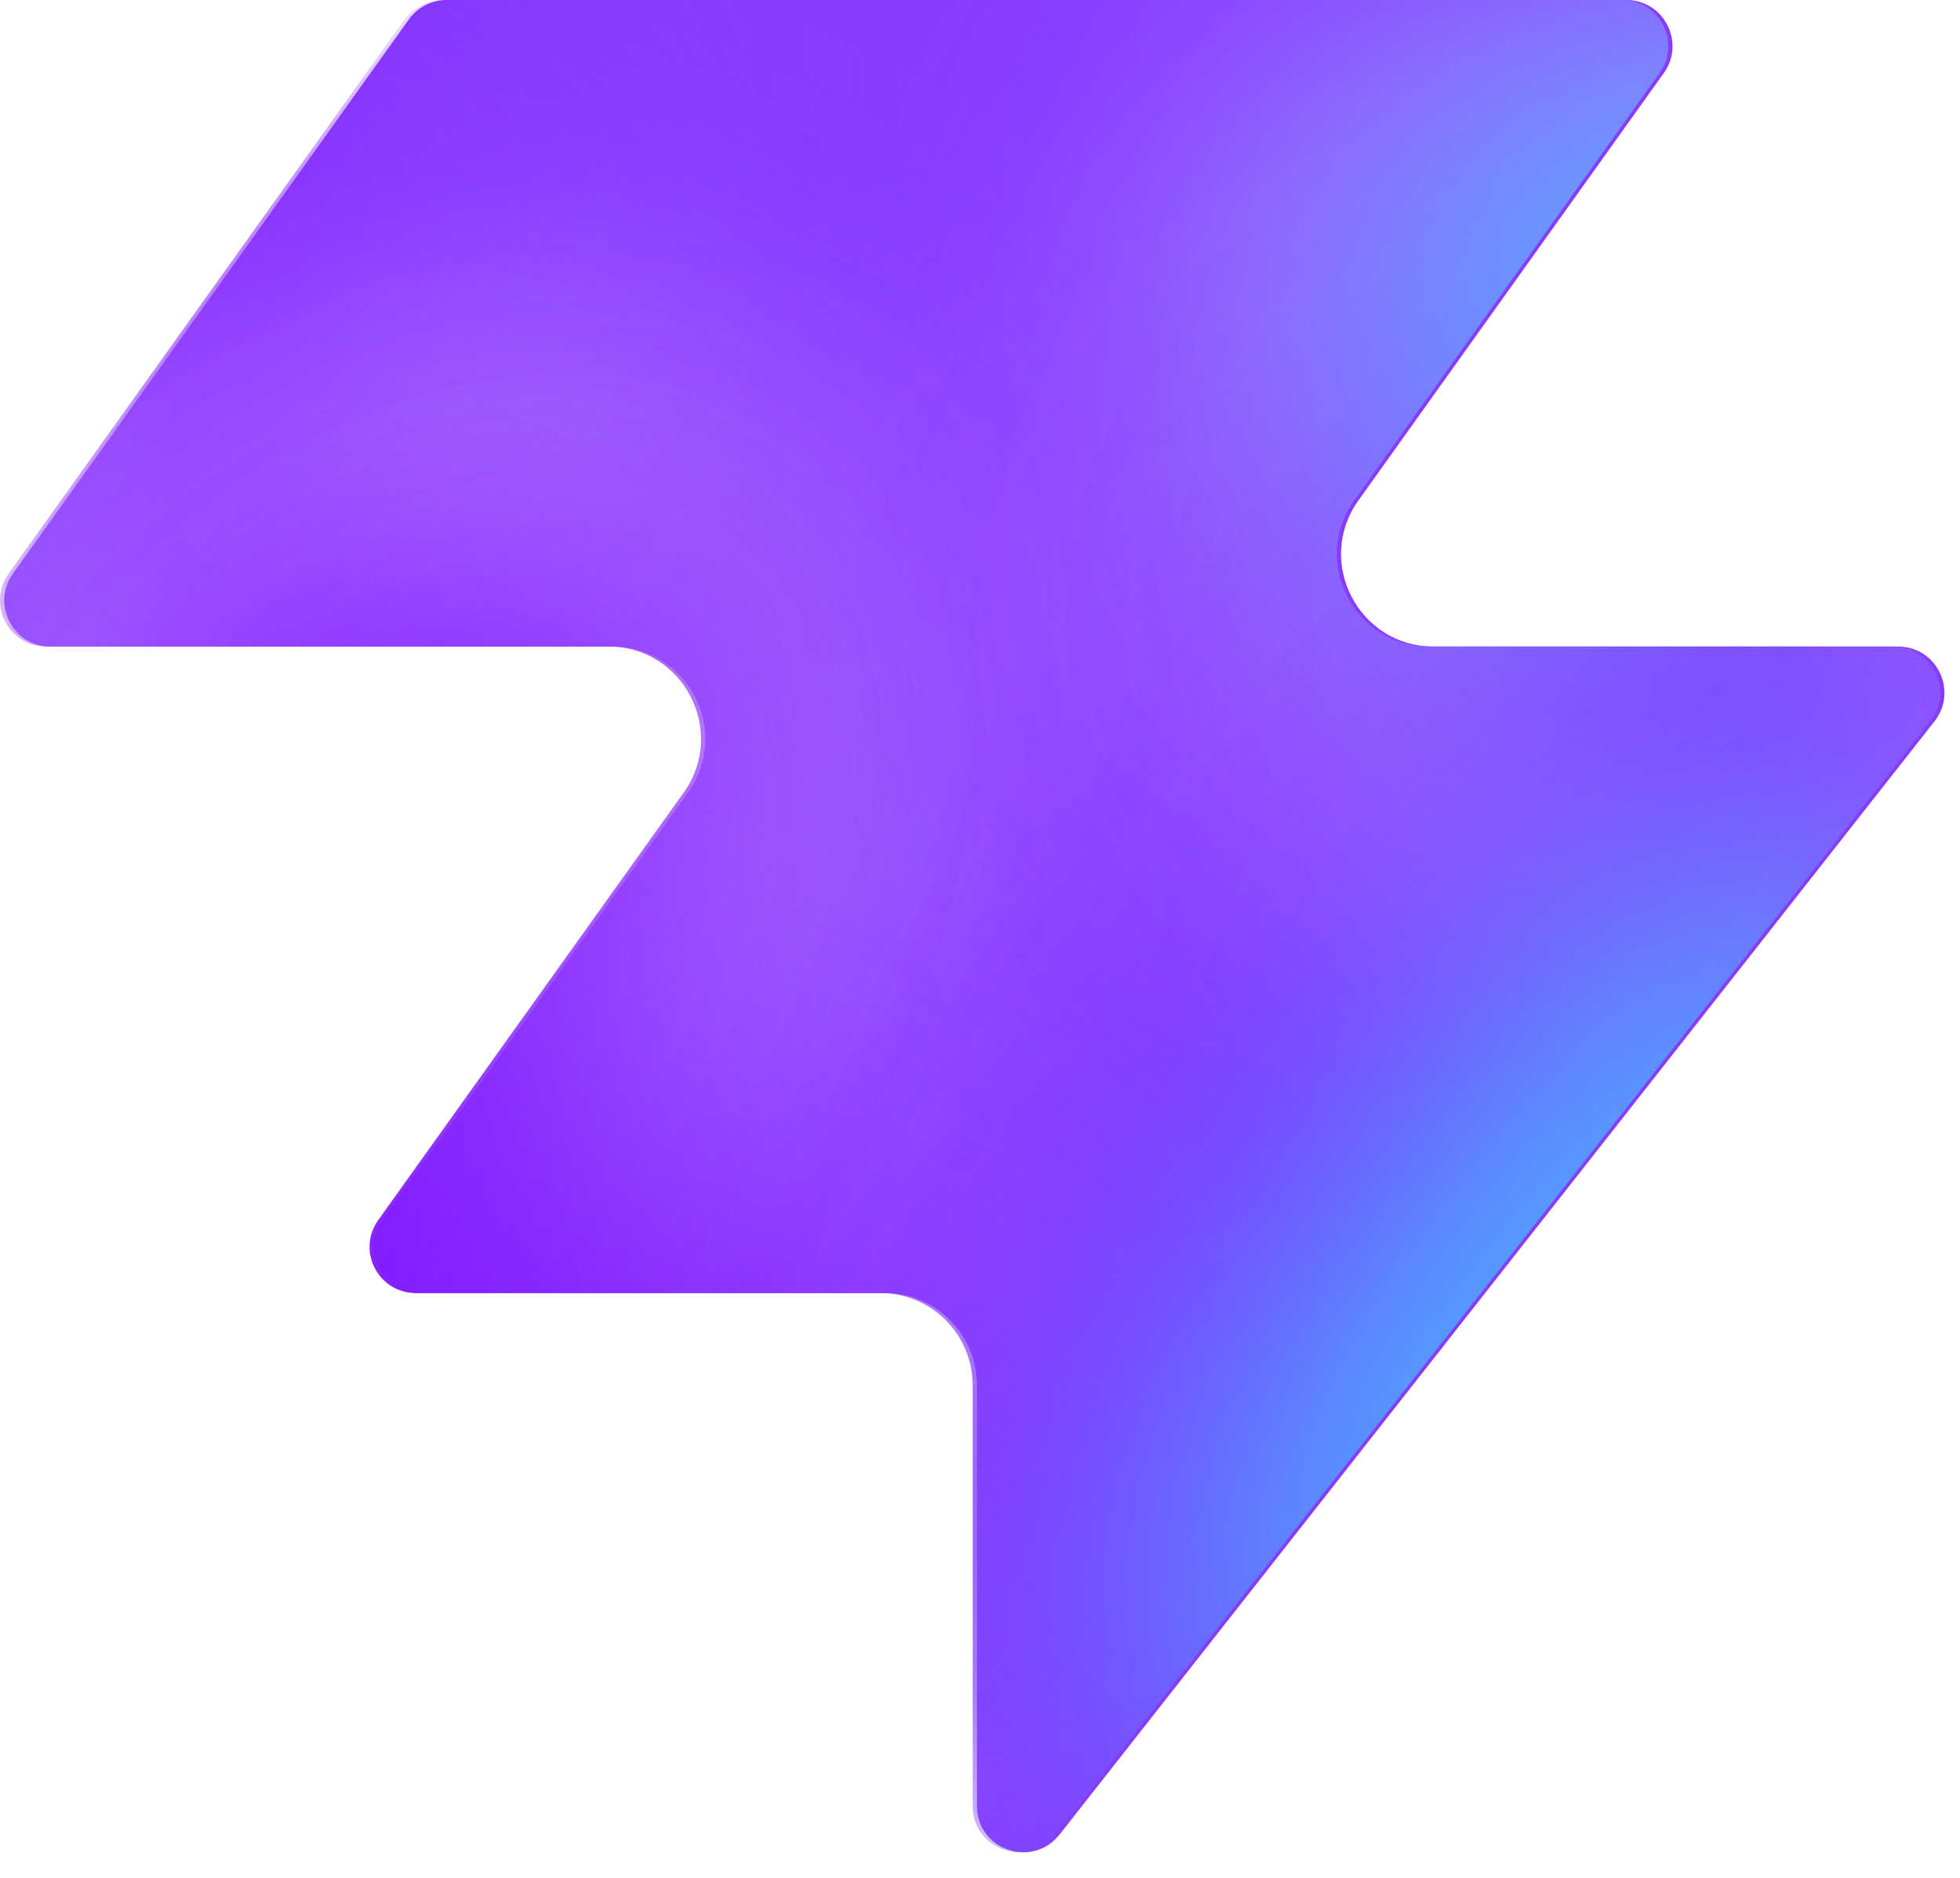
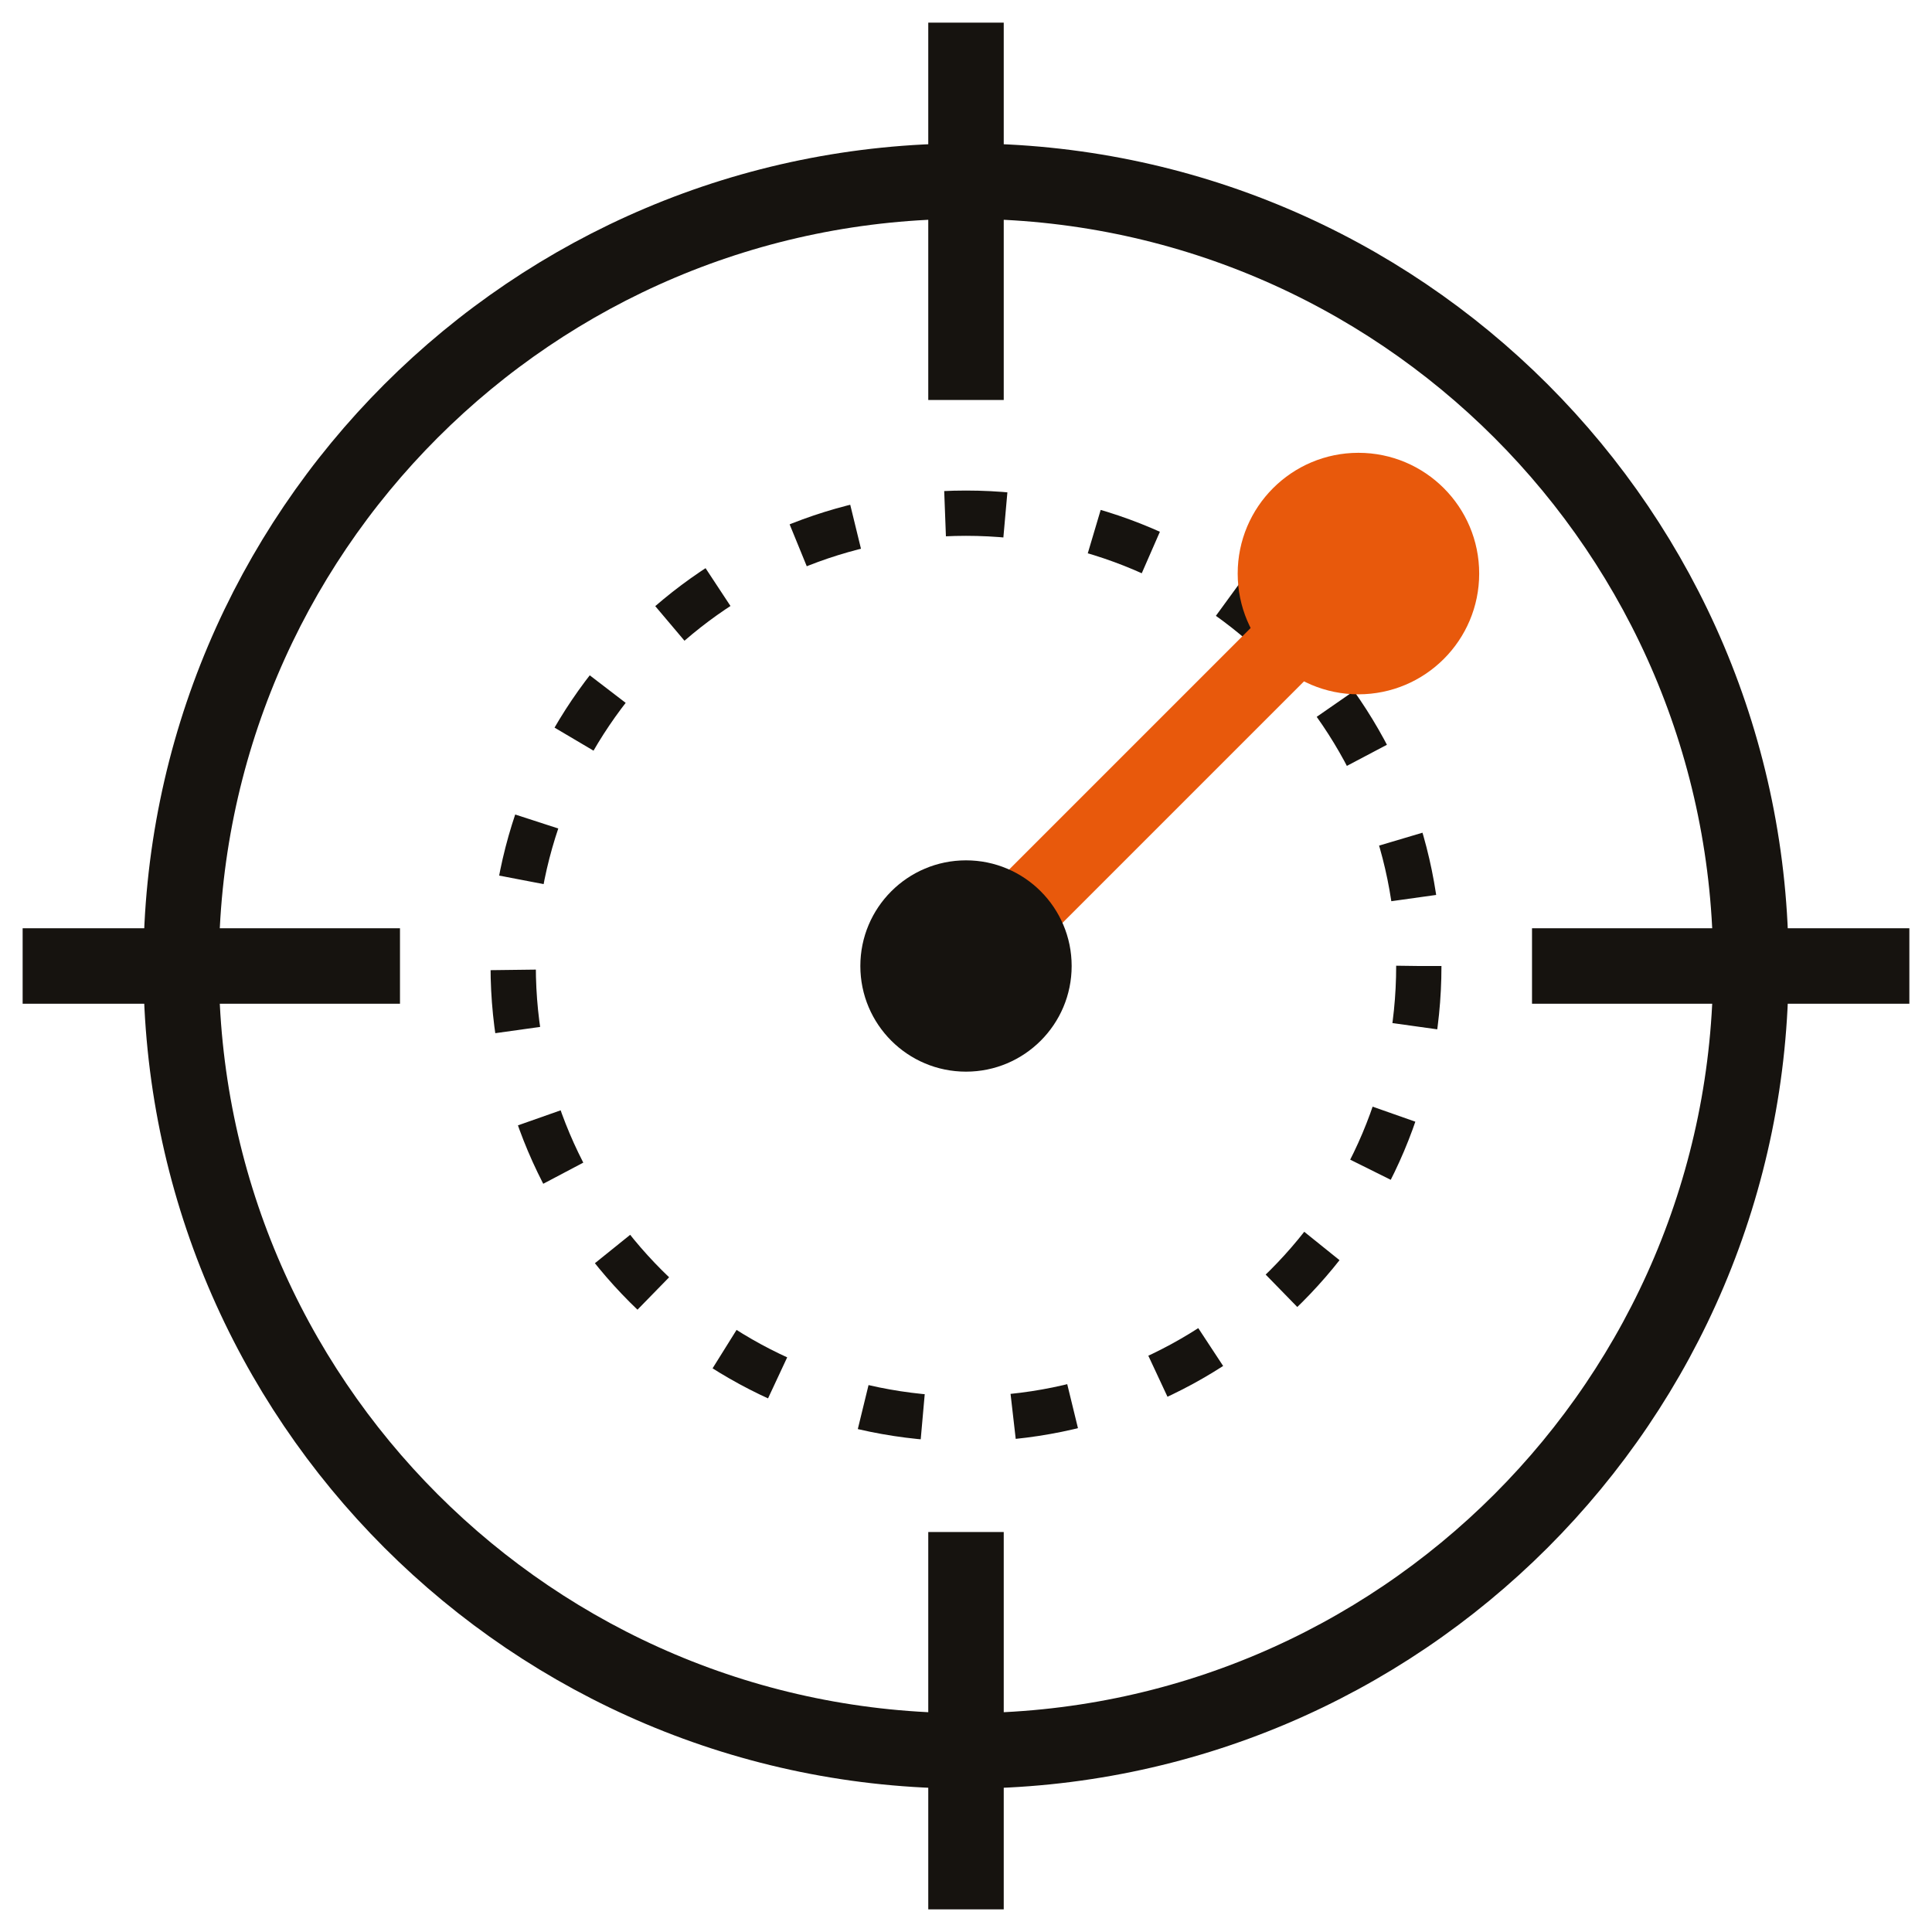
- <svg xmlns="http://www.w3.org/2000/svg" width="48" height="46" fill="none" viewBox="0 0 48 46">
-   <path fill="#863bff" d="M25.946 44.938c-.664.845-2.021.375-2.021-.698V33.937a2.26 2.26 0 0 0-2.262-2.262H10.287c-.92 0-1.456-1.04-.92-1.788l7.48-10.471c1.07-1.497 0-3.578-1.842-3.578H1.237c-.92 0-1.456-1.04-.92-1.788L10.013.474c.214-.297.556-.474.92-.474h28.894c.92 0 1.456 1.04.92 1.788l-7.48 10.471c-1.07 1.498 0 3.579 1.842 3.579h11.377c.943 0 1.473 1.088.89 1.83L25.947 44.94z" style="fill:#863bff;fill:color(display-p3 .525 .23 1);fill-opacity:1" />
-   <mask id="a" width="48" height="46" x="0" y="0" maskUnits="userSpaceOnUse" style="mask-type:alpha">
-     <path fill="#000" d="M25.842 44.938c-.664.844-2.021.375-2.021-.698V33.937a2.26 2.26 0 0 0-2.262-2.262H10.183c-.92 0-1.456-1.04-.92-1.788l7.48-10.471c1.07-1.498 0-3.579-1.842-3.579H1.133c-.92 0-1.456-1.04-.92-1.787L9.91.473c.214-.297.556-.474.92-.474h28.894c.92 0 1.456 1.04.92 1.788l-7.48 10.471c-1.07 1.498 0 3.578 1.842 3.578h11.377c.943 0 1.473 1.088.89 1.832L25.843 44.94z" style="fill:#000;fill-opacity:1" />
-   </mask>
-   <g mask="url(#a)">
-     <g filter="url(#b)">
-       <ellipse cx="5.508" cy="14.704" fill="#ede6ff" rx="5.508" ry="14.704" style="fill:#ede6ff;fill:color(display-p3 .927 .903 1);fill-opacity:1" transform="matrix(.00324 1 1 -.00324 -4.47 31.516)" />
-     </g>
-     <g filter="url(#c)">
-       <ellipse cx="10.399" cy="29.851" fill="#ede6ff" rx="10.399" ry="29.851" style="fill:#ede6ff;fill:color(display-p3 .927 .903 1);fill-opacity:1" transform="matrix(.00324 1 1 -.00324 -39.328 7.883)" />
-     </g>
-     <g filter="url(#d)">
-       <ellipse cx="5.508" cy="30.487" fill="#7e14ff" rx="5.508" ry="30.487" style="fill:#7e14ff;fill:color(display-p3 .492 .077 1);fill-opacity:1" transform="rotate(89.814 -25.913 -14.639)scale(1 -1)" />
-     </g>
-     <g filter="url(#e)">
-       <ellipse cx="5.508" cy="30.599" fill="#7e14ff" rx="5.508" ry="30.599" style="fill:#7e14ff;fill:color(display-p3 .492 .077 1);fill-opacity:1" transform="rotate(89.814 -32.644 -3.334)scale(1 -1)" />
-     </g>
-     <g filter="url(#f)">
-       <ellipse cx="5.508" cy="30.599" fill="#7e14ff" rx="5.508" ry="30.599" style="fill:#7e14ff;fill:color(display-p3 .492 .077 1);fill-opacity:1" transform="matrix(.00324 1 1 -.00324 -34.34 30.47)" />
-     </g>
-     <g filter="url(#g)">
-       <ellipse cx="14.072" cy="22.078" fill="#ede6ff" rx="14.072" ry="22.078" style="fill:#ede6ff;fill:color(display-p3 .927 .903 1);fill-opacity:1" transform="rotate(93.35 24.506 48.493)scale(-1 1)" />
-     </g>
-     <g filter="url(#h)">
-       <ellipse cx="3.47" cy="21.501" fill="#7e14ff" rx="3.47" ry="21.501" style="fill:#7e14ff;fill:color(display-p3 .492 .077 1);fill-opacity:1" transform="rotate(89.009 28.708 47.59)scale(-1 1)" />
-     </g>
-     <g filter="url(#i)">
-       <ellipse cx="3.47" cy="21.501" fill="#7e14ff" rx="3.47" ry="21.501" style="fill:#7e14ff;fill:color(display-p3 .492 .077 1);fill-opacity:1" transform="rotate(89.009 28.708 47.59)scale(-1 1)" />
-     </g>
-     <g filter="url(#j)">
-       <ellipse cx=".387" cy="8.972" fill="#7e14ff" rx="4.407" ry="29.108" style="fill:#7e14ff;fill:color(display-p3 .492 .077 1);fill-opacity:1" transform="rotate(39.51 .387 8.972)" />
-     </g>
-     <g filter="url(#k)">
-       <ellipse cx="47.523" cy="-6.092" fill="#7e14ff" rx="4.407" ry="29.108" style="fill:#7e14ff;fill:color(display-p3 .492 .077 1);fill-opacity:1" transform="rotate(37.892 47.523 -6.092)" />
-     </g>
-     <g filter="url(#l)">
-       <ellipse cx="41.412" cy="6.333" fill="#47bfff" rx="5.971" ry="9.665" style="fill:#47bfff;fill:color(display-p3 .28 .748 1);fill-opacity:1" transform="rotate(37.892 41.412 6.333)" />
-     </g>
-     <g filter="url(#m)">
-       <ellipse cx="-1.879" cy="38.332" fill="#7e14ff" rx="4.407" ry="29.108" style="fill:#7e14ff;fill:color(display-p3 .492 .077 1);fill-opacity:1" transform="rotate(37.892 -1.88 38.332)" />
-     </g>
-     <g filter="url(#n)">
-       <ellipse cx="-1.879" cy="38.332" fill="#7e14ff" rx="4.407" ry="29.108" style="fill:#7e14ff;fill:color(display-p3 .492 .077 1);fill-opacity:1" transform="rotate(37.892 -1.88 38.332)" />
-     </g>
-     <g filter="url(#o)">
-       <ellipse cx="35.651" cy="29.907" fill="#7e14ff" rx="4.407" ry="29.108" style="fill:#7e14ff;fill:color(display-p3 .492 .077 1);fill-opacity:1" transform="rotate(37.892 35.651 29.907)" />
-     </g>
-     <g filter="url(#p)">
-       <ellipse cx="38.418" cy="32.4" fill="#47bfff" rx="5.971" ry="15.297" style="fill:#47bfff;fill:color(display-p3 .28 .748 1);fill-opacity:1" transform="rotate(37.892 38.418 32.4)" />
-     </g>
-   </g>
-   <defs>
-     <filter id="b" width="60.045" height="41.654" x="-19.77" y="16.149" color-interpolation-filters="sRGB" filterUnits="userSpaceOnUse">
-       <feFlood flood-opacity="0" result="BackgroundImageFix" />
-       <feBlend in="SourceGraphic" in2="BackgroundImageFix" result="shape" />
-       <feGaussianBlur result="effect1_foregroundBlur_2002_17158" stdDeviation="7.659" />
-     </filter>
-     <filter id="c" width="90.34" height="51.437" x="-54.613" y="-7.533" color-interpolation-filters="sRGB" filterUnits="userSpaceOnUse">
-       <feFlood flood-opacity="0" result="BackgroundImageFix" />
-       <feBlend in="SourceGraphic" in2="BackgroundImageFix" result="shape" />
-       <feGaussianBlur result="effect1_foregroundBlur_2002_17158" stdDeviation="7.659" />
-     </filter>
-     <filter id="d" width="79.355" height="29.4" x="-49.64" y="2.03" color-interpolation-filters="sRGB" filterUnits="userSpaceOnUse">
-       <feFlood flood-opacity="0" result="BackgroundImageFix" />
-       <feBlend in="SourceGraphic" in2="BackgroundImageFix" result="shape" />
-       <feGaussianBlur result="effect1_foregroundBlur_2002_17158" stdDeviation="4.596" />
-     </filter>
-     <filter id="e" width="79.579" height="29.4" x="-45.045" y="20.029" color-interpolation-filters="sRGB" filterUnits="userSpaceOnUse">
-       <feFlood flood-opacity="0" result="BackgroundImageFix" />
-       <feBlend in="SourceGraphic" in2="BackgroundImageFix" result="shape" />
-       <feGaussianBlur result="effect1_foregroundBlur_2002_17158" stdDeviation="4.596" />
-     </filter>
-     <filter id="f" width="79.579" height="29.4" x="-43.513" y="21.178" color-interpolation-filters="sRGB" filterUnits="userSpaceOnUse">
-       <feFlood flood-opacity="0" result="BackgroundImageFix" />
-       <feBlend in="SourceGraphic" in2="BackgroundImageFix" result="shape" />
-       <feGaussianBlur result="effect1_foregroundBlur_2002_17158" stdDeviation="4.596" />
-     </filter>
-     <filter id="g" width="74.749" height="58.852" x="15.756" y="-17.901" color-interpolation-filters="sRGB" filterUnits="userSpaceOnUse">
-       <feFlood flood-opacity="0" result="BackgroundImageFix" />
-       <feBlend in="SourceGraphic" in2="BackgroundImageFix" result="shape" />
-       <feGaussianBlur result="effect1_foregroundBlur_2002_17158" stdDeviation="7.659" />
-     </filter>
-     <filter id="h" width="61.377" height="25.362" x="23.548" y="2.284" color-interpolation-filters="sRGB" filterUnits="userSpaceOnUse">
-       <feFlood flood-opacity="0" result="BackgroundImageFix" />
-       <feBlend in="SourceGraphic" in2="BackgroundImageFix" result="shape" />
-       <feGaussianBlur result="effect1_foregroundBlur_2002_17158" stdDeviation="4.596" />
-     </filter>
-     <filter id="i" width="61.377" height="25.362" x="23.548" y="2.284" color-interpolation-filters="sRGB" filterUnits="userSpaceOnUse">
-       <feFlood flood-opacity="0" result="BackgroundImageFix" />
-       <feBlend in="SourceGraphic" in2="BackgroundImageFix" result="shape" />
-       <feGaussianBlur result="effect1_foregroundBlur_2002_17158" stdDeviation="4.596" />
-     </filter>
-     <filter id="j" width="56.045" height="63.649" x="-27.636" y="-22.853" color-interpolation-filters="sRGB" filterUnits="userSpaceOnUse">
-       <feFlood flood-opacity="0" result="BackgroundImageFix" />
-       <feBlend in="SourceGraphic" in2="BackgroundImageFix" result="shape" />
-       <feGaussianBlur result="effect1_foregroundBlur_2002_17158" stdDeviation="4.596" />
-     </filter>
-     <filter id="k" width="54.814" height="64.646" x="20.116" y="-38.415" color-interpolation-filters="sRGB" filterUnits="userSpaceOnUse">
-       <feFlood flood-opacity="0" result="BackgroundImageFix" />
-       <feBlend in="SourceGraphic" in2="BackgroundImageFix" result="shape" />
-       <feGaussianBlur result="effect1_foregroundBlur_2002_17158" stdDeviation="4.596" />
-     </filter>
-     <filter id="l" width="33.541" height="35.313" x="24.641" y="-11.323" color-interpolation-filters="sRGB" filterUnits="userSpaceOnUse">
-       <feFlood flood-opacity="0" result="BackgroundImageFix" />
-       <feBlend in="SourceGraphic" in2="BackgroundImageFix" result="shape" />
-       <feGaussianBlur result="effect1_foregroundBlur_2002_17158" stdDeviation="4.596" />
-     </filter>
-     <filter id="m" width="54.814" height="64.646" x="-29.286" y="6.009" color-interpolation-filters="sRGB" filterUnits="userSpaceOnUse">
-       <feFlood flood-opacity="0" result="BackgroundImageFix" />
-       <feBlend in="SourceGraphic" in2="BackgroundImageFix" result="shape" />
-       <feGaussianBlur result="effect1_foregroundBlur_2002_17158" stdDeviation="4.596" />
-     </filter>
-     <filter id="n" width="54.814" height="64.646" x="-29.286" y="6.009" color-interpolation-filters="sRGB" filterUnits="userSpaceOnUse">
-       <feFlood flood-opacity="0" result="BackgroundImageFix" />
-       <feBlend in="SourceGraphic" in2="BackgroundImageFix" result="shape" />
-       <feGaussianBlur result="effect1_foregroundBlur_2002_17158" stdDeviation="4.596" />
-     </filter>
-     <filter id="o" width="54.814" height="64.646" x="8.244" y="-2.416" color-interpolation-filters="sRGB" filterUnits="userSpaceOnUse">
-       <feFlood flood-opacity="0" result="BackgroundImageFix" />
-       <feBlend in="SourceGraphic" in2="BackgroundImageFix" result="shape" />
-       <feGaussianBlur result="effect1_foregroundBlur_2002_17158" stdDeviation="4.596" />
-     </filter>
-     <filter id="p" width="39.409" height="43.623" x="18.713" y="10.588" color-interpolation-filters="sRGB" filterUnits="userSpaceOnUse">
-       <feFlood flood-opacity="0" result="BackgroundImageFix" />
-       <feBlend in="SourceGraphic" in2="BackgroundImageFix" result="shape" />
-       <feGaussianBlur result="effect1_foregroundBlur_2002_17158" stdDeviation="4.596" />
-     </filter>
-   </defs>
+ <svg xmlns="http://www.w3.org/2000/svg" viewBox="0 0 64 64" fill="none">
+   <circle cx="32" cy="32" r="26" stroke="#16130F" stroke-width="2.5" />
+   <circle cx="32" cy="32" r="15" stroke="#16130F" stroke-width="1.5" stroke-dasharray="2 3" />
+   <path d="M32 2v10M32 52v10M2 32h10M52 32h10" stroke="#16130F" stroke-width="2.5" stroke-linecap="square" />
+   <path d="M32 32 L45 19" stroke="#E8590C" stroke-width="2.5" stroke-linecap="round" />
+   <circle cx="32" cy="32" r="3.5" fill="#16130F" />
+   <circle cx="45" cy="19" r="4" fill="#E8590C" />
</svg>
